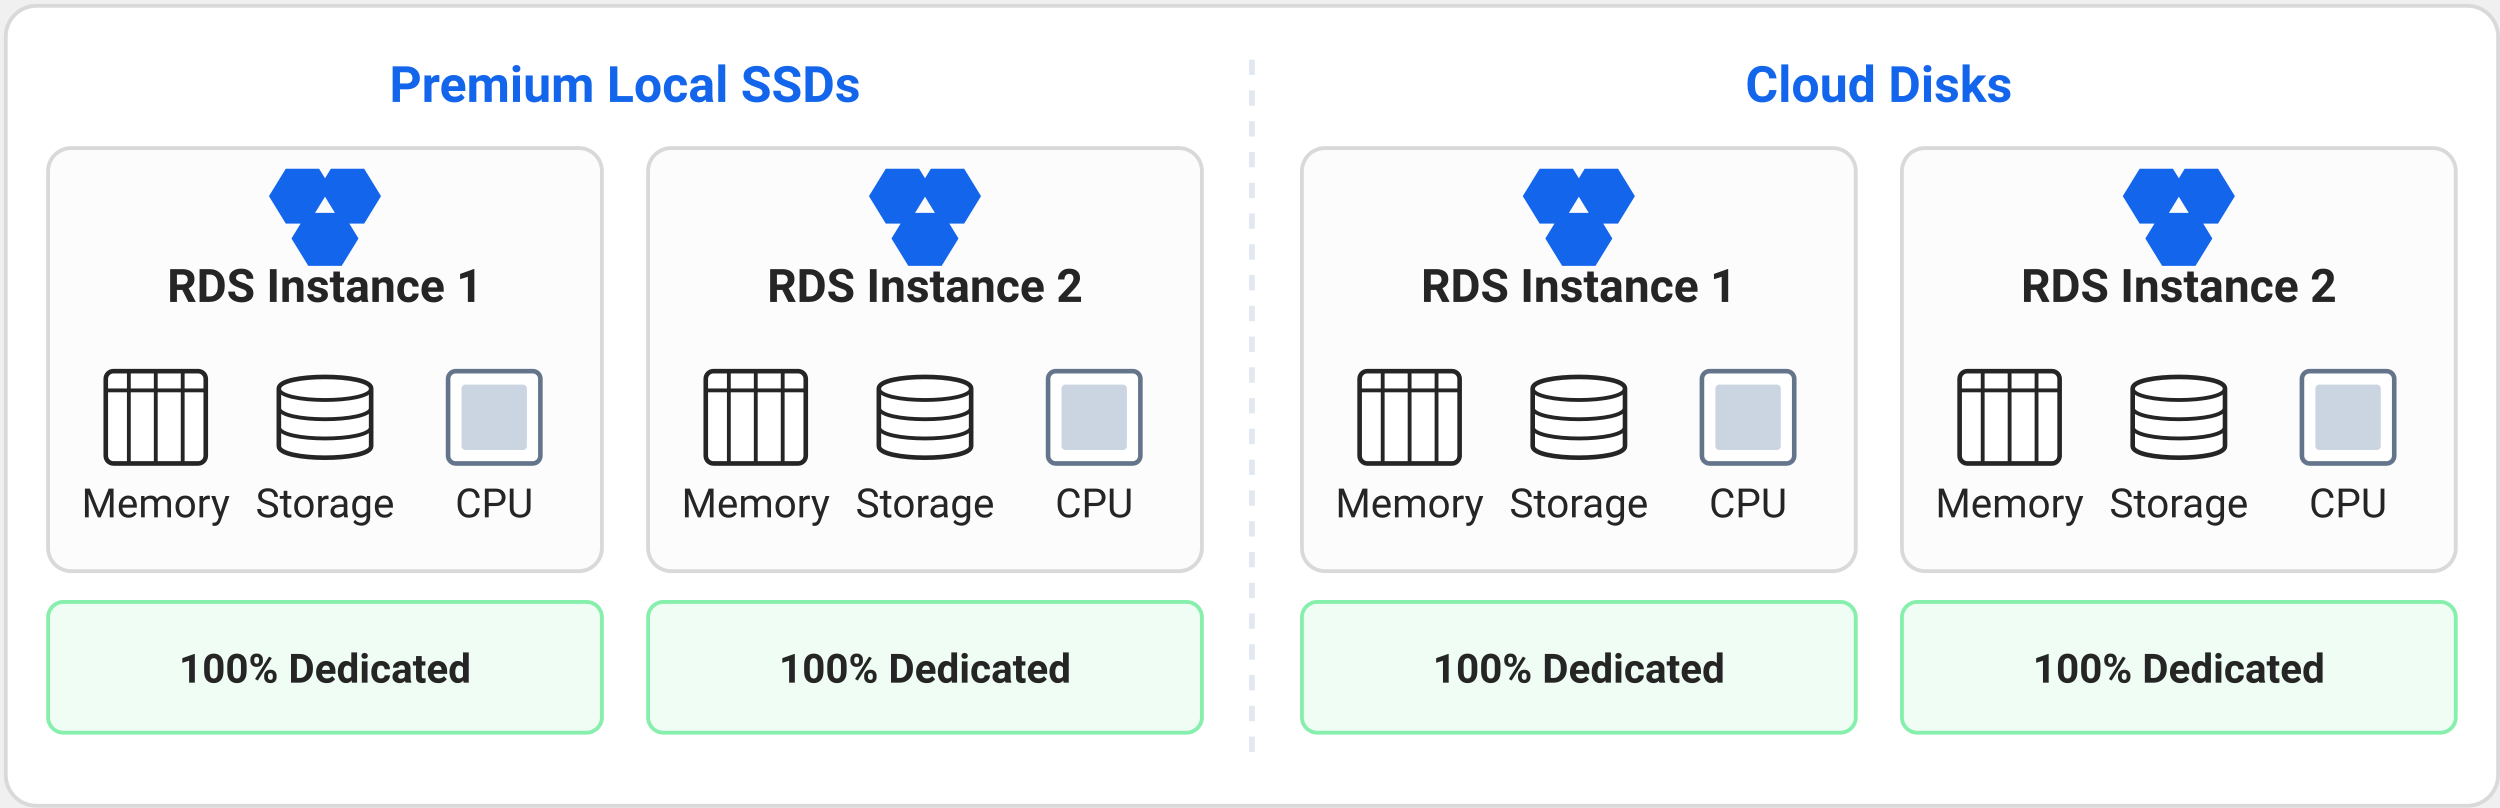
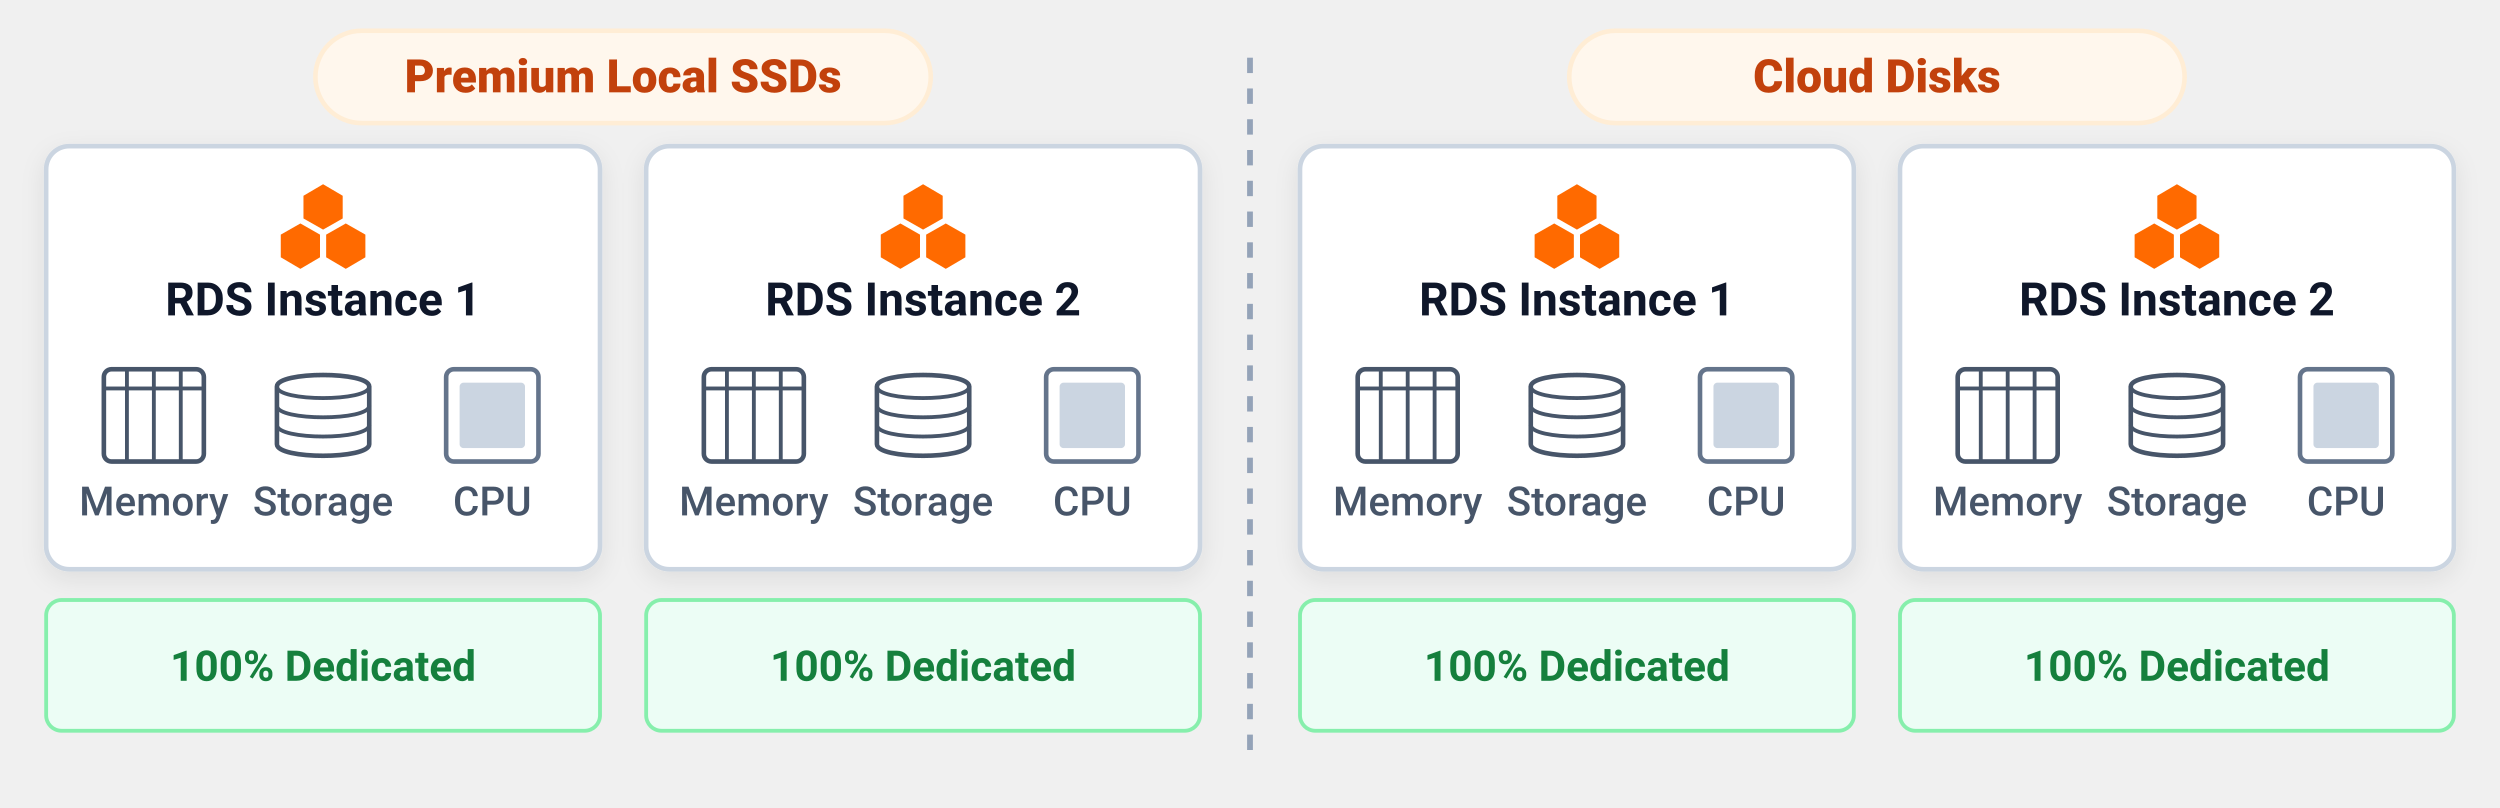
- <svg xmlns="http://www.w3.org/2000/svg" version="1.1" viewBox="0 0 650 210" width="650" height="210">
+ <svg xmlns="http://www.w3.org/2000/svg" viewBox="0 0 650 210" width="100%" height="100%">
  <defs>
+     <filter id="inst-shadow" x="-4%" y="-4%" width="108%" height="108%" filterUnits="userSpaceOnUse">
+       <feDropShadow dx="0" dy="2" stdDeviation="3" flood-color="#0f172a" flood-opacity="0.08" />
+     </filter>
    <style>
-       .text-title { font-family: PingFangSC-Regular, -apple-system, Segoe UI, Roboto, Helvetica, Arial, sans-serif; font-size: 14px; font-weight: bold; fill: #252525; }
-       .text-category { font-family: PingFangSC-Regular, -apple-system, Segoe UI, Roboto, Helvetica, Arial, sans-serif; font-size: 13px; font-weight: bold; fill: #1366ec; text-anchor: middle; }
-       .text-inst { font-family: PingFangSC-Regular, -apple-system, Segoe UI, Roboto, Helvetica, Arial, sans-serif; font-size: 12px; font-weight: 600; fill: #252525; text-anchor: middle; }
-       .text-sub { font-family: PingFangSC-Regular, -apple-system, Segoe UI, Roboto, Helvetica, Arial, sans-serif; font-size: 10.5px; fill: #252525; text-anchor: middle; }
-       .text-bar { font-family: PingFangSC-Regular, -apple-system, Segoe UI, Roboto, Helvetica, Arial, sans-serif; font-size: 12px; font-weight: bold; fill: #252525; text-anchor: middle; }
+       .text-title { font-family: system-ui, -apple-system, Segoe UI, Roboto, Helvetica, Arial, sans-serif; font-size: 14px; font-weight: bold; fill: #0f172a; }
+       .text-category { font-family: system-ui, -apple-system, Segoe UI, Roboto, Helvetica, Arial, sans-serif; font-size: 12px; font-weight: 800; fill: #c2410c; text-anchor: middle; }
+       .text-inst { font-family: system-ui, -apple-system, Segoe UI, Roboto, Helvetica, Arial, sans-serif; font-size: 12px; font-weight: 700; fill: #0f172a; text-anchor: middle; }
+       .text-sub { font-family: system-ui, -apple-system, Segoe UI, Roboto, Helvetica, Arial, sans-serif; font-size: 10.5px; fill: #475569; text-anchor: middle; font-weight: 500; }
+       .text-ded { font-family: system-ui, -apple-system, Segoe UI, Roboto, Helvetica, Arial, sans-serif; font-size: 11px; font-weight: 700; fill: #15803d; text-anchor: middle; }
    </style>
  </defs>
-   <g transform="translate(0.5,0.5)">
-     <rect x="1" y="1" width="648" height="208" rx="8" ry="8" fill="#ffffff" stroke="#d9d9d9" pointer-events="none" />
-     <text x="162" y="26" class="text-category">Premium Local SSDs</text>
-     <rect x="12" y="38" width="144" height="110" rx="6" ry="6" fill="#fcfcfd" stroke="#d9d9d9" />
-     <path d="M 79.66 68.63 L 75.28 61.51 L 77.66 57.63 L 73.80 57.63 L 69.42 50.50 L 73.80 43.37 L 82.47 43.37 L 84.00 45.85 L 85.52 43.37 L 94.19 43.37 L 98.57 50.50 L 94.19 57.63 L 90.33 57.63 L 92.71 61.51 L 88.33 68.63 L 79.66 68.63 Z M 86.57 54.84 L 84.00 50.64 L 81.42 54.84 L 86.57 54.84 Z" fill="#1366ec" stroke="none" />
-     <text x="84" y="78" class="text-inst">RDS Instance 1</text>
+   <rect x="82" y="8" width="160" height="24" rx="12" fill="#fff7ed" stroke="#ffedd5" stroke-width="1.2" />
+   <text x="162" y="24" class="text-category">Premium Local SSDs</text>
+   <g transform="translate(12, 38)">
+     <rect width="144" height="110" rx="6" fill="#ffffff" stroke="#cbd5e1" stroke-width="1.2" filter="url(#inst-shadow)" />
    <g>
-       <rect x="27.0" y="96.0" width="26" height="24" rx="2" ry="2" fill="#ffffff" stroke="#252525" stroke-width="1.2" />
-       <path d="M 27.0 101.0 L 53.0 101.0 M 33.0 96.0 L 33.0 120.0 M 40.0 96.0 L 40.0 120.0 M 47.0 96.0 L 47.0 120.0" fill="none" stroke="#252525" stroke-width="1" />
-       <text x="40.0" y="134.0" class="text-sub">Memory</text>
+       <polygon points="77.1,18.8 72.0,21.7 66.9,18.8 66.9,12.9 72.0,9.9 77.1,12.9" fill="#ff6a00" />
+       <polygon points="71.2,28.9 66.1,31.9 61.0,28.9 61.0,23.0 66.1,20.1 71.2,23.0" fill="#ff6a00" />
+       <polygon points="83.0,28.9 77.9,31.9 72.8,28.9 72.8,23.0 77.9,20.1 83.0,23.0" fill="#ff6a00" />
    </g>
+     <text x="72" y="44" class="text-inst">RDS Instance 1</text>
+     <g transform="translate(0, 0)">
+       <rect x="15.0" y="58.0" width="26" height="24" rx="2" fill="#ffffff" stroke="#475569" stroke-width="1.2" />
+       <path d="M 15.0 63.0 L 41.0 63.0 M 21.0 58.0 L 21.0 82.0 M 28.0 58.0 L 28.0 82.0 M 35.0 58.0 L 35.0 82.0" fill="none" stroke="#475569" stroke-width="1" />
+       <text x="28.0" y="96.0" class="text-sub">Memory</text>
+     </g>
+     <g transform="translate(0, 0)">
+       <path d="M 60.0 62.5 C 60.0 58.5 84.0 58.5 84.0 62.5 L 84.0 77.5 C 84.0 81.5 60.0 81.5 60.0 77.5 Z" fill="#ffffff" stroke="#475569" stroke-width="1.2" />
+       <path d="M 60.0 62.5 C 60.0 66.5 84.0 66.5 84.0 62.5 M 60.0 67.5 C 60.0 71.5 84.0 71.5 84.0 67.5 M 60.0 72.5 C 60.0 76.5 84.0 76.5 84.0 72.5" fill="none" stroke="#475569" stroke-width="1" />
+       <text x="72.0" y="96.0" class="text-sub">Storage</text>
+     </g>
+     <g transform="translate(0, 0)">
+       <rect x="104.0" y="58.0" width="24" height="24" rx="2" fill="#ffffff" stroke="#64748b" stroke-width="1.2" />
+       <rect x="107.5" y="61.5" width="17" height="17" rx="1" fill="#cbd5e1" />
+       <text x="116.0" y="96.0" class="text-sub">CPU</text>
+     </g>
+     <rect x="0" y="118" width="144" height="34" rx="4" fill="#ecfdf5" stroke="#86efac" />
+     <text x="72" y="139" class="text-ded">100% Dedicated</text>
+   </g>
+   <g transform="translate(168, 38)">
+     <rect width="144" height="110" rx="6" fill="#ffffff" stroke="#cbd5e1" stroke-width="1.2" filter="url(#inst-shadow)" />
    <g>
-       <path d="M 72.0 100.5 C 72.0 96.5 96.0 96.5 96.0 100.5 L 96.0 115.5 C 96.0 119.5 72.0 119.5 72.0 115.5 Z" fill="#ffffff" stroke="#252525" stroke-width="1.2" />
-       <path d="M 72.0 100.5 C 72.0 104.5 96.0 104.5 96.0 100.5 M 72.0 105.5 C 72.0 109.5 96.0 109.5 96.0 105.5 M 72.0 110.5 C 72.0 114.5 96.0 114.5 96.0 110.5" fill="none" stroke="#252525" stroke-width="1" />
-       <text x="84.0" y="134.0" class="text-sub">Storage</text>
+       <polygon points="77.1,18.8 72.0,21.7 66.9,18.8 66.9,12.9 72.0,9.9 77.1,12.9" fill="#ff6a00" />
+       <polygon points="71.2,28.9 66.1,31.9 61.0,28.9 61.0,23.0 66.1,20.1 71.2,23.0" fill="#ff6a00" />
+       <polygon points="83.0,28.9 77.9,31.9 72.8,28.9 72.8,23.0 77.9,20.1 83.0,23.0" fill="#ff6a00" />
    </g>
+     <text x="72" y="44" class="text-inst">RDS Instance 2</text>
+     <g transform="translate(0, 0)">
+       <rect x="15.0" y="58.0" width="26" height="24" rx="2" fill="#ffffff" stroke="#475569" stroke-width="1.2" />
+       <path d="M 15.0 63.0 L 41.0 63.0 M 21.0 58.0 L 21.0 82.0 M 28.0 58.0 L 28.0 82.0 M 35.0 58.0 L 35.0 82.0" fill="none" stroke="#475569" stroke-width="1" />
+       <text x="28.0" y="96.0" class="text-sub">Memory</text>
+     </g>
+     <g transform="translate(0, 0)">
+       <path d="M 60.0 62.5 C 60.0 58.5 84.0 58.5 84.0 62.5 L 84.0 77.5 C 84.0 81.5 60.0 81.5 60.0 77.5 Z" fill="#ffffff" stroke="#475569" stroke-width="1.2" />
+       <path d="M 60.0 62.5 C 60.0 66.5 84.0 66.5 84.0 62.5 M 60.0 67.5 C 60.0 71.5 84.0 71.5 84.0 67.5 M 60.0 72.5 C 60.0 76.5 84.0 76.5 84.0 72.5" fill="none" stroke="#475569" stroke-width="1" />
+       <text x="72.0" y="96.0" class="text-sub">Storage</text>
+     </g>
+     <g transform="translate(0, 0)">
+       <rect x="104.0" y="58.0" width="24" height="24" rx="2" fill="#ffffff" stroke="#64748b" stroke-width="1.2" />
+       <rect x="107.5" y="61.5" width="17" height="17" rx="1" fill="#cbd5e1" />
+       <text x="116.0" y="96.0" class="text-sub">CPU</text>
+     </g>
+     <rect x="0" y="118" width="144" height="34" rx="4" fill="#ecfdf5" stroke="#86efac" />
+     <text x="72" y="139" class="text-ded">100% Dedicated</text>
+   </g>
+   <path d="M 325 15 L 325 195" fill="none" stroke="#94a3b8" stroke-width="1.5" stroke-dasharray="4,4" />
+   <rect x="408" y="8" width="160" height="24" rx="12" fill="#fff7ed" stroke="#ffedd5" stroke-width="1.2" />
+   <text x="488" y="24" class="text-category">Cloud Disks</text>
+   <g transform="translate(338, 38)">
+     <rect width="144" height="110" rx="6" fill="#ffffff" stroke="#cbd5e1" stroke-width="1.2" filter="url(#inst-shadow)" />
    <g>
-       <rect x="116.0" y="96.0" width="24" height="24" rx="2" ry="2" fill="#ffffff" stroke="#64748b" stroke-width="1.2" />
-       <rect x="119.5" y="99.5" width="17" height="17" rx="1" ry="1" fill="#cbd5e1" stroke="none" />
-       <text x="128.0" y="134.0" class="text-sub">CPU</text>
+       <polygon points="77.1,18.8 72.0,21.7 66.9,18.8 66.9,12.9 72.0,9.9 77.1,12.9" fill="#ff6a00" />
+       <polygon points="71.2,28.9 66.1,31.9 61.0,28.9 61.0,23.0 66.1,20.1 71.2,23.0" fill="#ff6a00" />
+       <polygon points="83.0,28.9 77.9,31.9 72.8,28.9 72.8,23.0 77.9,20.1 83.0,23.0" fill="#ff6a00" />
    </g>
-     <rect x="12" y="156" width="144" height="34" rx="4" ry="4" fill="#f0fdf4" stroke="#86efac" />
-     <text x="84" y="177" class="text-sub" fill="#166534" font-weight="bold">100% Dedicated</text>
-     <rect x="168" y="38" width="144" height="110" rx="6" ry="6" fill="#fcfcfd" stroke="#d9d9d9" />
-     <path d="M 235.66 68.63 L 231.28 61.51 L 233.66 57.63 L 229.80 57.63 L 225.42 50.50 L 229.80 43.37 L 238.47 43.37 L 240.00 45.85 L 241.52 43.37 L 250.19 43.37 L 254.57 50.50 L 250.19 57.63 L 246.33 57.63 L 248.71 61.51 L 244.33 68.63 L 235.66 68.63 Z M 242.57 54.84 L 240.00 50.64 L 237.42 54.84 L 242.57 54.84 Z" fill="#1366ec" stroke="none" />
-     <text x="240" y="78" class="text-inst">RDS Instance 2</text>
+     <text x="72" y="44" class="text-inst">RDS Instance 1</text>
+     <g transform="translate(0, 0)">
+       <rect x="15.0" y="58.0" width="26" height="24" rx="2" fill="#ffffff" stroke="#475569" stroke-width="1.2" />
+       <path d="M 15.0 63.0 L 41.0 63.0 M 21.0 58.0 L 21.0 82.0 M 28.0 58.0 L 28.0 82.0 M 35.0 58.0 L 35.0 82.0" fill="none" stroke="#475569" stroke-width="1" />
+       <text x="28.0" y="96.0" class="text-sub">Memory</text>
+     </g>
+     <g transform="translate(0, 0)">
+       <path d="M 60.0 62.5 C 60.0 58.5 84.0 58.5 84.0 62.5 L 84.0 77.5 C 84.0 81.5 60.0 81.5 60.0 77.5 Z" fill="#ffffff" stroke="#475569" stroke-width="1.2" />
+       <path d="M 60.0 62.5 C 60.0 66.5 84.0 66.5 84.0 62.5 M 60.0 67.5 C 60.0 71.5 84.0 71.5 84.0 67.5 M 60.0 72.5 C 60.0 76.5 84.0 76.5 84.0 72.5" fill="none" stroke="#475569" stroke-width="1" />
+       <text x="72.0" y="96.0" class="text-sub">Storage</text>
+     </g>
+     <g transform="translate(0, 0)">
+       <rect x="104.0" y="58.0" width="24" height="24" rx="2" fill="#ffffff" stroke="#64748b" stroke-width="1.2" />
+       <rect x="107.5" y="61.5" width="17" height="17" rx="1" fill="#cbd5e1" />
+       <text x="116.0" y="96.0" class="text-sub">CPU</text>
+     </g>
+     <rect x="0" y="118" width="144" height="34" rx="4" fill="#ecfdf5" stroke="#86efac" />
+     <text x="72" y="139" class="text-ded">100% Dedicated</text>
+   </g>
+   <g transform="translate(494, 38)">
+     <rect width="144" height="110" rx="6" fill="#ffffff" stroke="#cbd5e1" stroke-width="1.2" filter="url(#inst-shadow)" />
    <g>
-       <rect x="183.0" y="96.0" width="26" height="24" rx="2" ry="2" fill="#ffffff" stroke="#252525" stroke-width="1.2" />
-       <path d="M 183.0 101.0 L 209.0 101.0 M 189.0 96.0 L 189.0 120.0 M 196.0 96.0 L 196.0 120.0 M 203.0 96.0 L 203.0 120.0" fill="none" stroke="#252525" stroke-width="1" />
-       <text x="196.0" y="134.0" class="text-sub">Memory</text>
+       <polygon points="77.1,18.8 72.0,21.7 66.9,18.8 66.9,12.9 72.0,9.9 77.1,12.9" fill="#ff6a00" />
+       <polygon points="71.2,28.9 66.1,31.9 61.0,28.9 61.0,23.0 66.1,20.1 71.2,23.0" fill="#ff6a00" />
+       <polygon points="83.0,28.9 77.9,31.9 72.8,28.9 72.8,23.0 77.9,20.1 83.0,23.0" fill="#ff6a00" />
    </g>
-     <g>
-       <path d="M 228.0 100.5 C 228.0 96.5 252.0 96.5 252.0 100.5 L 252.0 115.5 C 252.0 119.5 228.0 119.5 228.0 115.5 Z" fill="#ffffff" stroke="#252525" stroke-width="1.2" />
-       <path d="M 228.0 100.5 C 228.0 104.5 252.0 104.5 252.0 100.5 M 228.0 105.5 C 228.0 109.5 252.0 109.5 252.0 105.5 M 228.0 110.5 C 228.0 114.5 252.0 114.5 252.0 110.5" fill="none" stroke="#252525" stroke-width="1" />
-       <text x="240.0" y="134.0" class="text-sub">Storage</text>
+     <text x="72" y="44" class="text-inst">RDS Instance 2</text>
+     <g transform="translate(0, 0)">
+       <rect x="15.0" y="58.0" width="26" height="24" rx="2" fill="#ffffff" stroke="#475569" stroke-width="1.2" />
+       <path d="M 15.0 63.0 L 41.0 63.0 M 21.0 58.0 L 21.0 82.0 M 28.0 58.0 L 28.0 82.0 M 35.0 58.0 L 35.0 82.0" fill="none" stroke="#475569" stroke-width="1" />
+       <text x="28.0" y="96.0" class="text-sub">Memory</text>
    </g>
-     <g>
-       <rect x="272.0" y="96.0" width="24" height="24" rx="2" ry="2" fill="#ffffff" stroke="#64748b" stroke-width="1.2" />
-       <rect x="275.5" y="99.5" width="17" height="17" rx="1" ry="1" fill="#cbd5e1" stroke="none" />
-       <text x="284.0" y="134.0" class="text-sub">CPU</text>
+     <g transform="translate(0, 0)">
+       <path d="M 60.0 62.5 C 60.0 58.5 84.0 58.5 84.0 62.5 L 84.0 77.5 C 84.0 81.5 60.0 81.5 60.0 77.5 Z" fill="#ffffff" stroke="#475569" stroke-width="1.2" />
+       <path d="M 60.0 62.5 C 60.0 66.5 84.0 66.5 84.0 62.5 M 60.0 67.5 C 60.0 71.5 84.0 71.5 84.0 67.5 M 60.0 72.5 C 60.0 76.5 84.0 76.5 84.0 72.5" fill="none" stroke="#475569" stroke-width="1" />
+       <text x="72.0" y="96.0" class="text-sub">Storage</text>
    </g>
-     <rect x="168" y="156" width="144" height="34" rx="4" ry="4" fill="#f0fdf4" stroke="#86efac" />
-     <text x="240" y="177" class="text-sub" fill="#166534" font-weight="bold">100% Dedicated</text>
-     <path d="M 325 15 L 325 195" fill="none" stroke="#e2e8f0" stroke-width="1.5" stroke-dasharray="4,4" />
-     <text x="488" y="26" class="text-category">Cloud Disks</text>
-     <rect x="338" y="38" width="144" height="110" rx="6" ry="6" fill="#fcfcfd" stroke="#d9d9d9" />
-     <path d="M 405.66 68.63 L 401.28 61.51 L 403.66 57.63 L 399.80 57.63 L 395.42 50.50 L 399.80 43.37 L 408.47 43.37 L 410.00 45.85 L 411.52 43.37 L 420.19 43.37 L 424.57 50.50 L 420.19 57.63 L 416.33 57.63 L 418.71 61.51 L 414.33 68.63 L 405.66 68.63 Z M 412.57 54.84 L 410.00 50.64 L 407.42 54.84 L 412.57 54.84 Z" fill="#1366ec" stroke="none" />
-     <text x="410" y="78" class="text-inst">RDS Instance 1</text>
-     <g>
-       <rect x="353.0" y="96.0" width="26" height="24" rx="2" ry="2" fill="#ffffff" stroke="#252525" stroke-width="1.2" />
-       <path d="M 353.0 101.0 L 379.0 101.0 M 359.0 96.0 L 359.0 120.0 M 366.0 96.0 L 366.0 120.0 M 373.0 96.0 L 373.0 120.0" fill="none" stroke="#252525" stroke-width="1" />
-       <text x="366.0" y="134.0" class="text-sub">Memory</text>
+     <g transform="translate(0, 0)">
+       <rect x="104.0" y="58.0" width="24" height="24" rx="2" fill="#ffffff" stroke="#64748b" stroke-width="1.2" />
+       <rect x="107.5" y="61.5" width="17" height="17" rx="1" fill="#cbd5e1" />
+       <text x="116.0" y="96.0" class="text-sub">CPU</text>
    </g>
-     <g>
-       <path d="M 398.0 100.5 C 398.0 96.5 422.0 96.5 422.0 100.5 L 422.0 115.5 C 422.0 119.5 398.0 119.5 398.0 115.5 Z" fill="#ffffff" stroke="#252525" stroke-width="1.2" />
-       <path d="M 398.0 100.5 C 398.0 104.5 422.0 104.5 422.0 100.5 M 398.0 105.5 C 398.0 109.5 422.0 109.5 422.0 105.5 M 398.0 110.5 C 398.0 114.5 422.0 114.5 422.0 110.5" fill="none" stroke="#252525" stroke-width="1" />
-       <text x="410.0" y="134.0" class="text-sub">Storage</text>
-     </g>
-     <g>
-       <rect x="442.0" y="96.0" width="24" height="24" rx="2" ry="2" fill="#ffffff" stroke="#64748b" stroke-width="1.2" />
-       <rect x="445.5" y="99.5" width="17" height="17" rx="1" ry="1" fill="#cbd5e1" stroke="none" />
-       <text x="454.0" y="134.0" class="text-sub">CPU</text>
-     </g>
-     <rect x="338" y="156" width="144" height="34" rx="4" ry="4" fill="#f0fdf4" stroke="#86efac" />
-     <text x="410" y="177" class="text-sub" fill="#166534" font-weight="bold">100% Dedicated</text>
-     <rect x="494" y="38" width="144" height="110" rx="6" ry="6" fill="#fcfcfd" stroke="#d9d9d9" />
-     <path d="M 561.66 68.63 L 557.28 61.51 L 559.66 57.63 L 555.80 57.63 L 551.42 50.50 L 555.80 43.37 L 564.47 43.37 L 566.00 45.85 L 567.52 43.37 L 576.19 43.37 L 580.57 50.50 L 576.19 57.63 L 572.33 57.63 L 574.71 61.51 L 570.33 68.63 L 561.66 68.63 Z M 568.57 54.84 L 566.00 50.64 L 563.42 54.84 L 568.57 54.84 Z" fill="#1366ec" stroke="none" />
-     <text x="566" y="78" class="text-inst">RDS Instance 2</text>
-     <g>
-       <rect x="509.0" y="96.0" width="26" height="24" rx="2" ry="2" fill="#ffffff" stroke="#252525" stroke-width="1.2" />
-       <path d="M 509.0 101.0 L 535.0 101.0 M 515.0 96.0 L 515.0 120.0 M 522.0 96.0 L 522.0 120.0 M 529.0 96.0 L 529.0 120.0" fill="none" stroke="#252525" stroke-width="1" />
-       <text x="522.0" y="134.0" class="text-sub">Memory</text>
-     </g>
-     <g>
-       <path d="M 554.0 100.5 C 554.0 96.5 578.0 96.5 578.0 100.5 L 578.0 115.5 C 578.0 119.5 554.0 119.5 554.0 115.5 Z" fill="#ffffff" stroke="#252525" stroke-width="1.2" />
-       <path d="M 554.0 100.5 C 554.0 104.5 578.0 104.5 578.0 100.5 M 554.0 105.5 C 554.0 109.5 578.0 109.5 578.0 105.5 M 554.0 110.5 C 554.0 114.5 578.0 114.5 578.0 110.5" fill="none" stroke="#252525" stroke-width="1" />
-       <text x="566.0" y="134.0" class="text-sub">Storage</text>
-     </g>
-     <g>
-       <rect x="598.0" y="96.0" width="24" height="24" rx="2" ry="2" fill="#ffffff" stroke="#64748b" stroke-width="1.2" />
-       <rect x="601.5" y="99.5" width="17" height="17" rx="1" ry="1" fill="#cbd5e1" stroke="none" />
-       <text x="610.0" y="134.0" class="text-sub">CPU</text>
-     </g>
-     <rect x="494" y="156" width="144" height="34" rx="4" ry="4" fill="#f0fdf4" stroke="#86efac" />
-     <text x="566" y="177" class="text-sub" fill="#166534" font-weight="bold">100% Dedicated</text>
+     <rect x="0" y="118" width="144" height="34" rx="4" fill="#ecfdf5" stroke="#86efac" />
+     <text x="72" y="139" class="text-ded">100% Dedicated</text>
  </g>
</svg>
